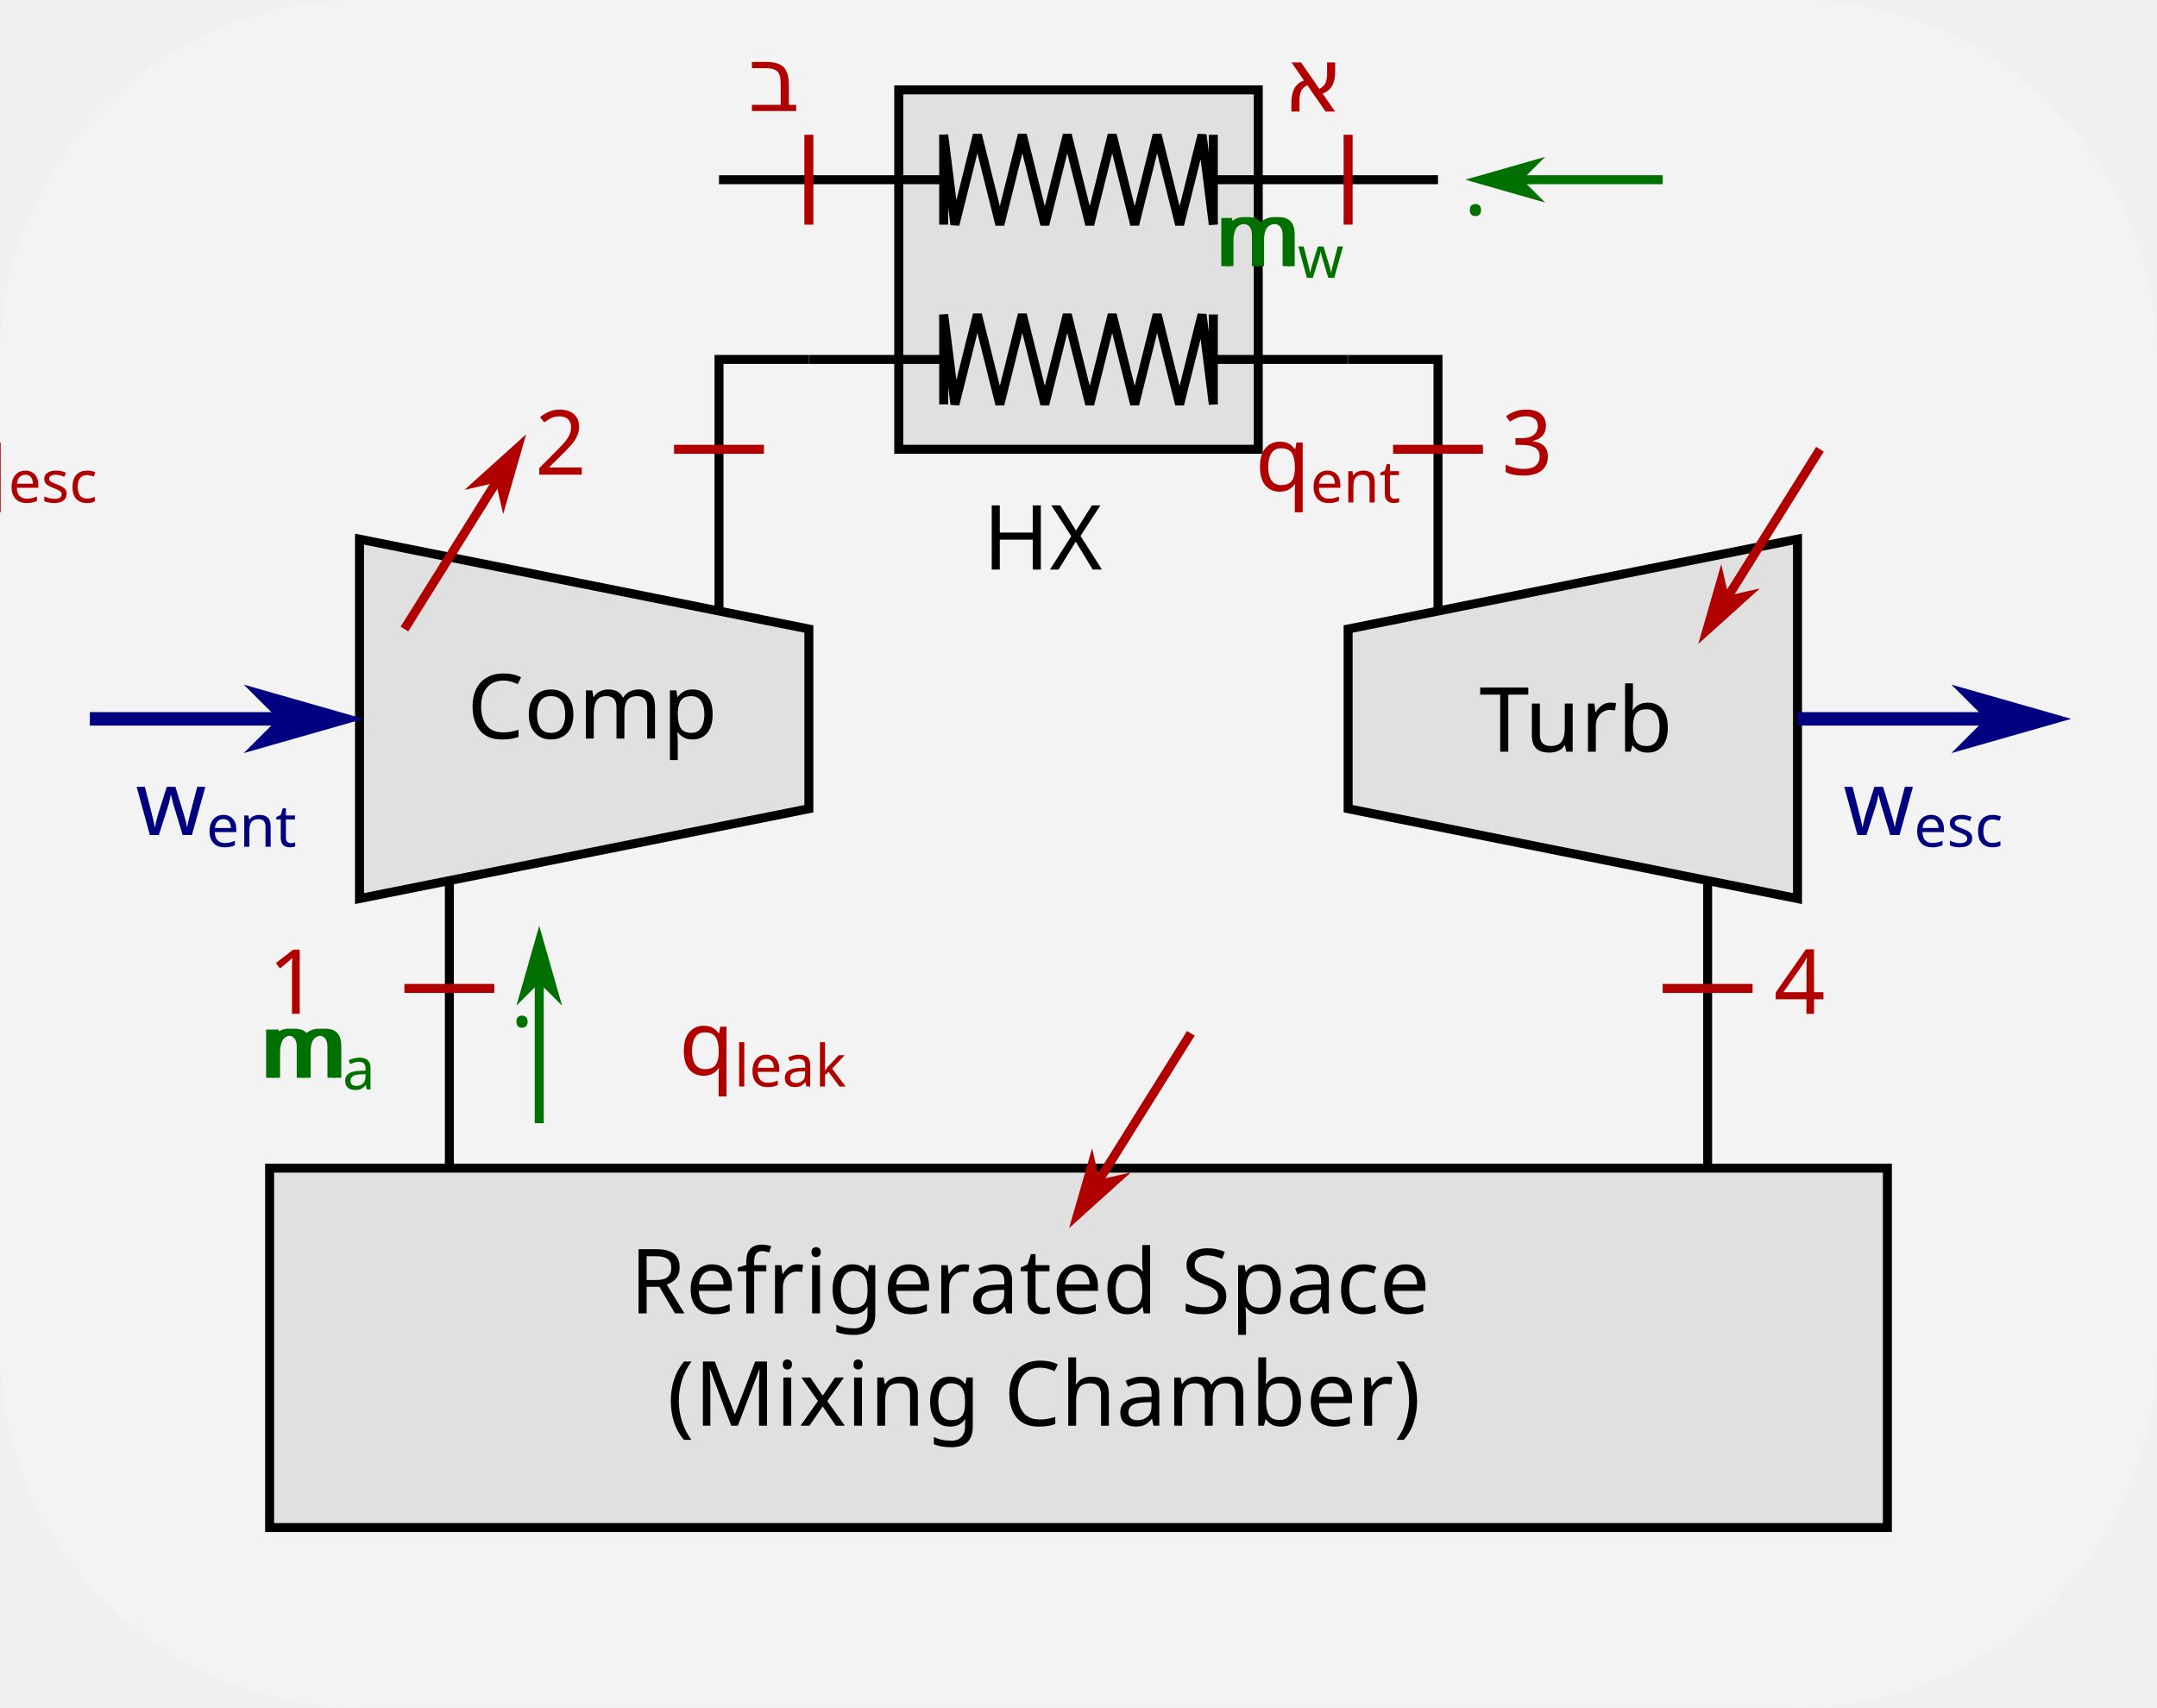
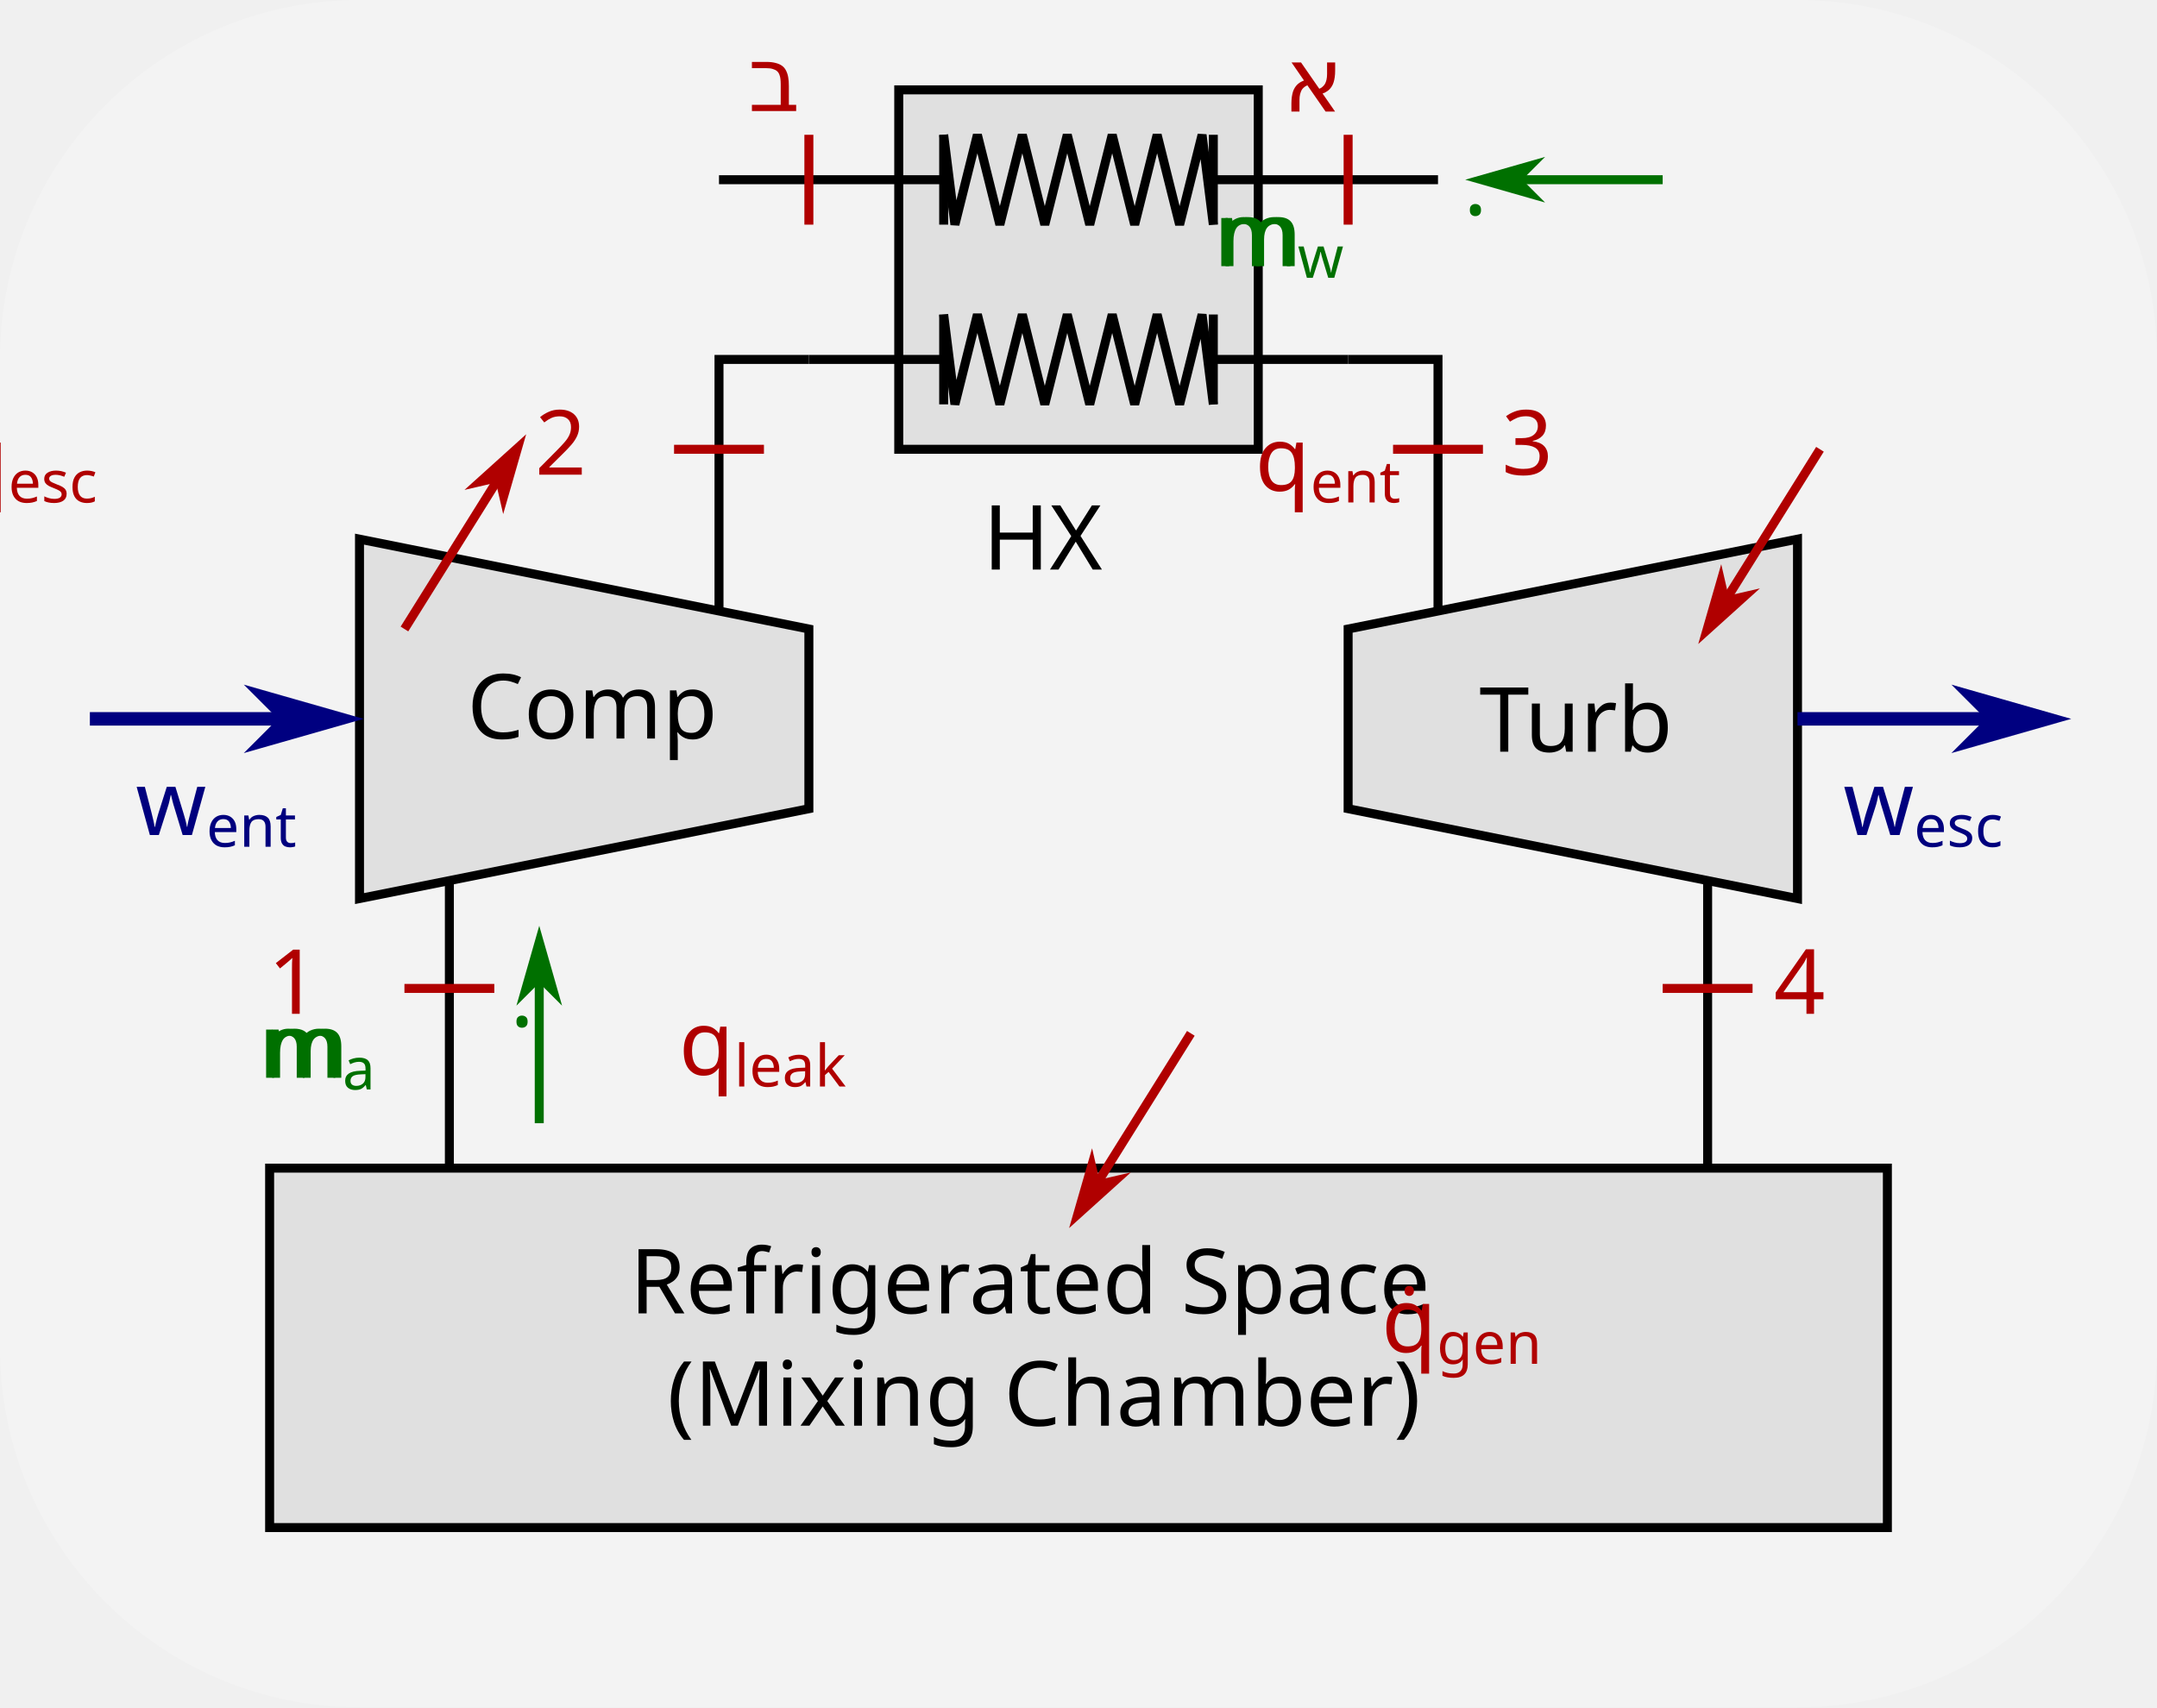
<svg xmlns="http://www.w3.org/2000/svg" width="480" height="380" viewBox="0 0 480 380" version="1.1" id="svg1097">
  <defs id="defs1091">
    <marker style="overflow:visible" id="marker8468" refX="0" refY="0" orient="auto">
      <path transform="matrix(0.4,0,0,0.4,4,0)" style="fill:#b00000;fill-opacity:1;fill-rule:evenodd;stroke:#b00000;stroke-width:1pt;stroke-opacity:1" d="M 0,0 5,-5 -12.5,0 5,5 Z" id="path8466" />
    </marker>
    <marker style="overflow:visible" id="marker8321" refX="0" refY="0" orient="auto">
      <path transform="matrix(0.4,0,0,0.4,4,0)" style="fill:#b00000;fill-opacity:1;fill-rule:evenodd;stroke:#b00000;stroke-width:1pt;stroke-opacity:1" d="M 0,0 5,-5 -12.5,0 5,5 Z" id="path8319" />
    </marker>
    <marker style="overflow:visible" id="Arrow1Lstart" refX="0" refY="0" orient="auto">
      <path transform="matrix(0.8,0,0,0.8,10,0)" style="fill:#e0e0e0;fill-opacity:1;fill-rule:evenodd;stroke:#b00000;stroke-width:1pt;stroke-opacity:1" d="M 0,0 5,-5 -12.5,0 5,5 Z" id="path7839" />
    </marker>
    <marker style="overflow:visible" id="marker8189" refX="0" refY="0" orient="auto">
      <path transform="matrix(0.4,0,0,0.4,4,0)" style="fill:#e0e0e0;fill-opacity:1;fill-rule:evenodd;stroke:#b00000;stroke-width:1pt;stroke-opacity:1" d="M 0,0 5,-5 -12.5,0 5,5 Z" id="path8187" />
    </marker>
    <marker style="overflow:visible" id="Arrow1Mstart" refX="0" refY="0" orient="auto">
      <path transform="matrix(0.4,0,0,0.4,4,0)" style="fill:#e0e0e0;fill-opacity:1;fill-rule:evenodd;stroke:#b00000;stroke-width:1pt;stroke-opacity:1" d="M 0,0 5,-5 -12.5,0 5,5 Z" id="path7845" />
    </marker>
    <marker orient="auto" refY="0" refX="0" id="Arrow1Mend4-8" style="overflow:visible">
      <path id="path6032-34" d="M 0,0 5,-5 -12.5,0 5,5 Z" style="fill:#b00000;fill-rule:evenodd;stroke:#b00000;stroke-width:1pt" transform="matrix(-0.4,0,0,-0.4,-4,0)" />
    </marker>
    <marker orient="auto" refY="0" refX="0" id="Arrow1MendG-2" style="overflow:visible">
      <path id="path5557-2" d="M 0,0 5,-5 -12.5,0 5,5 Z" style="fill:#000080;fill-rule:evenodd;stroke:#000080;stroke-width:1pt" transform="matrix(-0.4,0,0,-0.4,-4,0)" />
    </marker>
    <marker orient="auto" refY="0" refX="0" id="Arrow1Mend4-9" style="overflow:visible">
      <path id="path6032-0" d="M 0,0 5,-5 -12.5,0 5,5 Z" style="fill:#b00000;fill-rule:evenodd;stroke:#b00000;stroke-width:1pt" transform="matrix(-0.4,0,0,-0.4,-4,0)" />
    </marker>
    <marker orient="auto" refY="0" refX="0" id="Arrow1MendG-8" style="overflow:visible">
      <path id="path5557-9" d="M 0,0 5,-5 -12.5,0 5,5 Z" style="fill:#000080;fill-rule:evenodd;stroke:#000080;stroke-width:1pt" transform="matrix(-0.4,0,0,-0.4,-4,0)" />
    </marker>
    <marker orient="auto" refY="0" refX="0" id="Arrow1Mend-0-3" style="overflow:visible">
      <path id="path16774-8-5" d="M 0,0 5,-5 -12.5,0 5,5 Z" style="fill:#007000;fill-opacity:1;fill-rule:evenodd;stroke:#007000;stroke-width:1pt;stroke-opacity:1" transform="matrix(-0.4,0,0,-0.4,-4,0)" />
    </marker>
    <marker orient="auto" refY="0" refX="0" id="Arrow1Mend-0-3-3" style="overflow:visible">
      <path id="path16774-8-5-6" d="M 0,0 5,-5 -12.5,0 5,5 Z" style="fill:#007000;fill-opacity:1;fill-rule:evenodd;stroke:#007000;stroke-width:1pt;stroke-opacity:1" transform="matrix(-0.4,0,0,-0.4,-4,0)" />
    </marker>
    <marker orient="auto" refY="0" refX="0" id="Arrow1Mend4-1" style="overflow:visible">
      <path id="path6032-5" d="M 0,0 5,-5 -12.5,0 5,5 Z" style="fill:#b00000;fill-rule:evenodd;stroke:#b00000;stroke-width:1pt" transform="matrix(-0.4,0,0,-0.4,-4,0)" />
    </marker>
  </defs>
  <g id="layer2">
    <rect style="fill:#ffffff;fill-opacity:0.2;stroke-width:0.687;stroke-linejoin:round;stroke-dasharray:5.15, 0.858" id="rect962" width="480" height="280" x="0" y="0" ry="58.947" transform="scale(1,1.357143)" rx="80" />
  </g>
  <g id="layer1" transform="translate(0,-458.25)">
    <path style="opacity:0.99;vector-effect:none;fill:none;fill-opacity:1;stroke:#000000;stroke-width:2;stroke-linecap:butt;stroke-linejoin:miter;stroke-miterlimit:4;stroke-dasharray:none;stroke-dashoffset:0;stroke-opacity:1;marker:none" d="m 100,718.25 v -40" id="path2250" />
    <path style="opacity:0.99;vector-effect:none;fill:none;fill-opacity:1;stroke:#000000;stroke-width:2;stroke-linecap:butt;stroke-linejoin:miter;stroke-miterlimit:4;stroke-dasharray:none;stroke-dashoffset:0;stroke-opacity:1;marker:none" d="m 160,558.25 v 0 -20 h 20" id="path2252" />
    <path style="opacity:0.99;vector-effect:none;fill:none;fill-opacity:1;stroke:#000000;stroke-width:2;stroke-linecap:butt;stroke-linejoin:miter;stroke-miterlimit:4;stroke-dasharray:none;stroke-dashoffset:0;stroke-opacity:1;marker:none" d="m 300,538.25 h 20 v 20" id="path2254" />
    <path style="opacity:0.99;vector-effect:none;fill:none;fill-opacity:1;stroke:#000000;stroke-width:2;stroke-linecap:butt;stroke-linejoin:miter;stroke-miterlimit:4;stroke-dasharray:none;stroke-dashoffset:0;stroke-opacity:1;marker:none" d="m 380,678.25 v 40" id="path2256" />
    <path id="path15573-4" d="m 100,618.25 v 60" style="color:#000000;display:inline;overflow:visible;visibility:visible;fill:#e0e0e0;fill-opacity:1;fill-rule:nonzero;stroke:#000000;stroke-width:2;stroke-linecap:butt;stroke-linejoin:miter;stroke-miterlimit:4;stroke-dasharray:none;stroke-dashoffset:0;stroke-opacity:1;marker:none;enable-background:accumulate" />
    <path id="path15575-5" d="M 160,618.25 V 558.25" style="color:#000000;display:inline;overflow:visible;visibility:visible;fill:#e0e0e0;fill-opacity:1;fill-rule:nonzero;stroke:#000000;stroke-width:2;stroke-linecap:butt;stroke-linejoin:miter;stroke-miterlimit:4;stroke-dasharray:none;stroke-dashoffset:0;stroke-opacity:1;marker:none;enable-background:accumulate" />
    <path id="path15571-17" d="m 180,638.25 -100,20 v -80 l 100,20 z" style="color:#000000;display:inline;overflow:visible;visibility:visible;fill:#e0e0e0;fill-opacity:1;fill-rule:nonzero;stroke:#000000;stroke-width:2;stroke-linecap:butt;stroke-linejoin:miter;stroke-miterlimit:4;stroke-dasharray:none;stroke-dashoffset:0;stroke-opacity:1;marker:none;enable-background:accumulate" />
    <path id="path15577-5" d="M 20,618.25 H 75" style="color:#000000;display:inline;overflow:visible;visibility:visible;fill:#e0e0e0;fill-opacity:1;fill-rule:nonzero;stroke:#000080;stroke-width:3;stroke-linecap:butt;stroke-linejoin:miter;stroke-miterlimit:4;stroke-dasharray:none;stroke-dashoffset:0;stroke-opacity:1;marker:none;marker-end:url(#Arrow1MendG-2);enable-background:accumulate" />
    <text xml:space="preserve" x="30.19" y="644.117" id="text15583-7" style="line-height:0%;display:inline;fill:#00007e;fill-opacity:1;stroke:none">
      <tspan id="tspan15581-1" x="30.19" y="644.117" style="font-style:normal;font-variant:normal;font-weight:normal;font-stretch:normal;font-size:20px;line-height:1.25;font-family:'SBL Greek';-inkscape-font-specification:'SBL Greek';fill:#00007e;fill-opacity:1;stroke:none">w<tspan style="font-size:65.001%;baseline-shift:sub;fill:#00007e;fill-opacity:1;stroke:none" id="tspan15579-6">ent</tspan>
      </tspan>
    </text>
    <text xml:space="preserve" style="font-style:normal;font-variant:normal;font-weight:normal;font-stretch:normal;line-height:0%;font-family:'SBL Greek';-inkscape-font-specification:'SBL Greek';text-align:start;letter-spacing:0px;word-spacing:0px;text-anchor:start;display:inline;fill:#000000;fill-opacity:1;stroke:none" x="103.936" y="622.635" id="text15589-9">
      <tspan id="tspan15587-8" x="103.936" y="622.635" style="font-size:20px;line-height:1.25">Comp</tspan>
    </text>
    <path id="path15601-7" d="M 170,558.25 H 150" style="color:#000000;display:inline;overflow:visible;visibility:visible;fill:#e0e0e0;fill-opacity:1;fill-rule:nonzero;stroke:#b00000;stroke-width:2;stroke-linecap:butt;stroke-linejoin:miter;stroke-miterlimit:4;stroke-dasharray:none;stroke-dashoffset:0;stroke-opacity:1;marker:none;enable-background:accumulate" />
    <text id="text15605-9" y="563.899" x="146.094" style="font-style:normal;font-variant:normal;font-weight:normal;font-stretch:normal;line-height:0%;font-family:'SBL Greek';-inkscape-font-specification:'SBL Greek';text-align:end;letter-spacing:0px;word-spacing:0px;text-anchor:end;display:inline;fill:#b00000;fill-opacity:1;stroke:none" xml:space="preserve">
      <tspan style="font-size:20px;line-height:1.25" y="563.899" x="146.094" id="tspan15603-86">2</tspan>
    </text>
    <path id="path15609-0-8" d="M 110,678.25 H 90" style="color:#000000;display:inline;overflow:visible;visibility:visible;fill:#e0e0e0;fill-opacity:1;fill-rule:nonzero;stroke:#b00000;stroke-width:2;stroke-linecap:butt;stroke-linejoin:miter;stroke-miterlimit:4;stroke-dasharray:none;stroke-dashoffset:0;stroke-opacity:1;marker:none;enable-background:accumulate" />
    <text id="text15613-3-4" y="683.899" x="86.641" style="font-style:normal;font-variant:normal;font-weight:normal;font-stretch:normal;line-height:0%;font-family:'SBL Greek';-inkscape-font-specification:'SBL Greek';text-align:end;letter-spacing:0px;word-spacing:0px;text-anchor:end;display:inline;fill:#b00000;fill-opacity:1;stroke:none" xml:space="preserve">
      <tspan style="font-size:20px;line-height:1.25" y="683.899" x="86.641" id="tspan15611-7-8">1</tspan>
    </text>
    <path id="path15573-3" d="m 320,558.25 v 60" style="color:#000000;display:inline;overflow:visible;visibility:visible;fill:#e0e0e0;fill-opacity:1;fill-rule:nonzero;stroke:#000000;stroke-width:2;stroke-linecap:butt;stroke-linejoin:miter;stroke-miterlimit:4;stroke-dasharray:none;stroke-dashoffset:0;stroke-opacity:1;marker:none;enable-background:accumulate" />
    <path id="path15575-1" d="m 380,678.25 v -60" style="color:#000000;display:inline;overflow:visible;visibility:visible;fill:#e0e0e0;fill-opacity:1;fill-rule:nonzero;stroke:#000000;stroke-width:2;stroke-linecap:butt;stroke-linejoin:miter;stroke-miterlimit:4;stroke-dasharray:none;stroke-dashoffset:0;stroke-opacity:1;marker:none;enable-background:accumulate" />
    <path id="path15571-4" d="m 300,638.25 100,20 v -80 l -100,20 z" style="color:#000000;display:inline;overflow:visible;visibility:visible;fill:#e0e0e0;fill-opacity:1;fill-rule:nonzero;stroke:#000000;stroke-width:2;stroke-linecap:butt;stroke-linejoin:miter;stroke-miterlimit:4;stroke-dasharray:none;stroke-dashoffset:0;stroke-opacity:1;marker:none;enable-background:accumulate" />
    <path id="path15577-8" d="M 400,618.25 H 455" style="color:#000000;display:inline;overflow:visible;visibility:visible;fill:#e0e0e0;fill-opacity:1;fill-rule:nonzero;stroke:#000080;stroke-width:3;stroke-linecap:butt;stroke-linejoin:miter;stroke-miterlimit:4;stroke-dasharray:none;stroke-dashoffset:0;stroke-opacity:1;marker:none;marker-end:url(#Arrow1MendG-8);enable-background:accumulate" />
    <text xml:space="preserve" x="410.19" y="644.117" id="text15583-9" style="line-height:0%;display:inline;fill:#00007e;fill-opacity:1;stroke:none">
      <tspan id="tspan15581-67" x="410.19" y="644.117" style="font-style:normal;font-variant:normal;font-weight:normal;font-stretch:normal;font-size:20px;line-height:1.25;font-family:'SBL Greek';-inkscape-font-specification:'SBL Greek';fill:#00007e;fill-opacity:1;stroke:none">w<tspan style="font-size:65.001%;baseline-shift:sub;fill:#00007e;fill-opacity:1;stroke:none" id="tspan15579-7">esc</tspan>
      </tspan>
    </text>
    <text xml:space="preserve" style="font-style:normal;font-variant:normal;font-weight:normal;font-stretch:normal;line-height:0%;font-family:'SBL Greek';-inkscape-font-specification:'SBL Greek';text-align:start;letter-spacing:0px;word-spacing:0px;text-anchor:start;display:inline;fill:#000000;fill-opacity:1;stroke:none" x="329.189" y="625.559" id="text15589-3">
      <tspan id="tspan15587-7" x="329.189" y="625.559" style="font-size:20px;line-height:1.25">Turb</tspan>
    </text>
    <path id="path15601-0" d="m 390,678.25 h -20" style="color:#000000;display:inline;overflow:visible;visibility:visible;fill:#e0e0e0;fill-opacity:1;fill-rule:nonzero;stroke:#b00000;stroke-width:2;stroke-linecap:butt;stroke-linejoin:miter;stroke-miterlimit:4;stroke-dasharray:none;stroke-dashoffset:0;stroke-opacity:1;marker:none;enable-background:accumulate" />
    <text id="text15605-4" y="683.899" x="394.727" style="font-style:normal;font-variant:normal;font-weight:normal;font-stretch:normal;line-height:0%;font-family:'SBL Greek';-inkscape-font-specification:'SBL Greek';text-align:end;letter-spacing:0px;word-spacing:0px;text-anchor:end;display:inline;fill:#b00000;fill-opacity:1;stroke:none" xml:space="preserve">
      <tspan style="font-size:20px;line-height:1.25;text-align:start;text-anchor:start" y="683.899" x="394.727" id="tspan15603-0">4</tspan>
    </text>
    <path id="path15609-1" d="M 330,558.25 H 310" style="color:#000000;display:inline;overflow:visible;visibility:visible;fill:#e0e0e0;fill-opacity:1;fill-rule:nonzero;stroke:#b00000;stroke-width:2;stroke-linecap:butt;stroke-linejoin:miter;stroke-miterlimit:4;stroke-dasharray:none;stroke-dashoffset:0;stroke-opacity:1;marker:none;enable-background:accumulate" />
    <text id="text15613-37" y="563.899" x="334.16" style="font-style:normal;font-variant:normal;font-weight:normal;font-stretch:normal;line-height:0%;font-family:'SBL Greek';-inkscape-font-specification:'SBL Greek';text-align:end;letter-spacing:0px;word-spacing:0px;text-anchor:end;display:inline;fill:#b00000;fill-opacity:1;stroke:none" xml:space="preserve">
      <tspan style="font-size:20px;line-height:1.25;text-align:start;text-anchor:start" y="563.899" x="334.16" id="tspan15611-4">3</tspan>
    </text>
    <path style="color:#000000;display:inline;overflow:visible;visibility:visible;fill:#e0e0e0;fill-opacity:1;fill-rule:nonzero;stroke:#000000;stroke-width:2;stroke-linecap:butt;stroke-linejoin:miter;stroke-miterlimit:4;stroke-dasharray:none;stroke-dashoffset:0;stroke-opacity:1;marker:none;enable-background:accumulate" d="m 200,478.25 v 80 h 80 v -80 z" id="path7448-4" />
    <g style="display:inline" id="g7476-4" transform="matrix(0.9999987,0,0,1,140,118.2499)">
      <path transform="translate(0,280)" id="path7466-3" d="m 70,130 2.5,20 5,-20 5,20 5,-20 5,20 5,-20 5,20 5,-20 5,20 5,-20 5,20 5,-20 2.5,20" style="color:#000000;display:inline;overflow:visible;visibility:visible;fill:#e0e0e0;fill-opacity:1;fill-rule:nonzero;stroke:#000000;stroke-width:2;stroke-linecap:butt;stroke-linejoin:miter;stroke-miterlimit:4;stroke-dasharray:none;stroke-dashoffset:0;stroke-opacity:1;marker:none;enable-background:accumulate" />
      <path transform="translate(0,280)" id="path7468-9" d="M 70,150 V 130" style="color:#000000;display:inline;overflow:visible;visibility:visible;fill:#e0e0e0;fill-opacity:1;fill-rule:nonzero;stroke:#000000;stroke-width:2;stroke-linecap:butt;stroke-linejoin:miter;stroke-miterlimit:4;stroke-dasharray:none;stroke-dashoffset:0;stroke-opacity:1;marker:none;enable-background:accumulate" />
      <path transform="translate(0,280)" id="path7470-7" d="M 130,150 V 130" style="color:#000000;display:inline;overflow:visible;visibility:visible;fill:#e0e0e0;fill-opacity:1;fill-rule:nonzero;stroke:#000000;stroke-width:2;stroke-linecap:butt;stroke-linejoin:miter;stroke-miterlimit:4;stroke-dasharray:none;stroke-dashoffset:0;stroke-opacity:1;marker:none;enable-background:accumulate" />
      <path transform="translate(0,280)" id="path7472-2" d="M 60,140 H 70" style="color:#000000;display:inline;overflow:visible;visibility:visible;fill:#e0e0e0;fill-opacity:1;fill-rule:nonzero;stroke:#000000;stroke-width:2;stroke-linecap:butt;stroke-linejoin:miter;stroke-miterlimit:4;stroke-dasharray:none;stroke-dashoffset:0;stroke-opacity:1;marker:none;enable-background:accumulate" />
      <path transform="translate(0,280)" id="path7474-5" d="m 130,140 h 10" style="color:#000000;display:inline;overflow:visible;visibility:visible;fill:#e0e0e0;fill-opacity:1;fill-rule:nonzero;stroke:#000000;stroke-width:2;stroke-linecap:butt;stroke-linejoin:miter;stroke-miterlimit:4;stroke-dasharray:none;stroke-dashoffset:0;stroke-opacity:1;marker:none;enable-background:accumulate" />
    </g>
    <g style="display:inline" transform="matrix(0.9999987,0,0,1,140,78.24988)" id="g7488-8">
      <path transform="translate(0,280)" id="path7478-9" d="m 70,130 2.5,20 5,-20 5,20 5,-20 5,20 5,-20 5,20 5,-20 5,20 5,-20 5,20 5,-20 2.5,20" style="color:#000000;display:inline;overflow:visible;visibility:visible;fill:#e0e0e0;fill-opacity:1;fill-rule:nonzero;stroke:#000000;stroke-width:2;stroke-linecap:butt;stroke-linejoin:miter;stroke-miterlimit:4;stroke-dasharray:none;stroke-dashoffset:0;stroke-opacity:1;marker:none;enable-background:accumulate" />
      <path transform="translate(0,280)" id="path7480-0" d="M 70,150 V 130" style="color:#000000;display:inline;overflow:visible;visibility:visible;fill:#e0e0e0;fill-opacity:1;fill-rule:nonzero;stroke:#000000;stroke-width:2;stroke-linecap:butt;stroke-linejoin:miter;stroke-miterlimit:4;stroke-dasharray:none;stroke-dashoffset:0;stroke-opacity:1;marker:none;enable-background:accumulate" />
      <path transform="translate(0,280)" id="path7482-2" d="M 130,150 V 130" style="color:#000000;display:inline;overflow:visible;visibility:visible;fill:#e0e0e0;fill-opacity:1;fill-rule:nonzero;stroke:#000000;stroke-width:2;stroke-linecap:butt;stroke-linejoin:miter;stroke-miterlimit:4;stroke-dasharray:none;stroke-dashoffset:0;stroke-opacity:1;marker:none;enable-background:accumulate" />
      <path transform="translate(0,280)" id="path7484-4" d="M 60,140 H 70" style="color:#000000;display:inline;overflow:visible;visibility:visible;fill:#e0e0e0;fill-opacity:1;fill-rule:nonzero;stroke:#000000;stroke-width:2;stroke-linecap:butt;stroke-linejoin:miter;stroke-miterlimit:4;stroke-dasharray:none;stroke-dashoffset:0;stroke-opacity:1;marker:none;enable-background:accumulate" />
      <path transform="translate(0,280)" id="path7486-7" d="m 130,140 h 10" style="color:#000000;display:inline;overflow:visible;visibility:visible;fill:#e0e0e0;fill-opacity:1;fill-rule:nonzero;stroke:#000000;stroke-width:2;stroke-linecap:butt;stroke-linejoin:miter;stroke-miterlimit:4;stroke-dasharray:none;stroke-dashoffset:0;stroke-opacity:1;marker:none;enable-background:accumulate" />
    </g>
    <path style="display:inline;opacity:0.99;vector-effect:none;fill:none;fill-opacity:1;stroke:#000000;stroke-width:2;stroke-linecap:butt;stroke-linejoin:miter;stroke-miterlimit:4;stroke-dasharray:none;stroke-dashoffset:0;stroke-opacity:1;marker:none" d="m 160,498.25 h 20" id="path8683" />
    <path style="color:#000000;display:inline;overflow:visible;visibility:visible;fill:#e0e0e0;fill-opacity:1;fill-rule:nonzero;stroke:#000000;stroke-width:2;stroke-linecap:butt;stroke-linejoin:miter;stroke-miterlimit:4;stroke-dasharray:none;stroke-dashoffset:0;stroke-opacity:1;marker:none;enable-background:accumulate" d="m 180,498.25 h 20" id="path7450-6" />
    <path style="display:inline;opacity:0.99;vector-effect:none;fill:none;fill-opacity:1;stroke:#000000;stroke-width:2;stroke-linecap:butt;stroke-linejoin:miter;stroke-miterlimit:4;stroke-dasharray:none;stroke-dashoffset:0;stroke-opacity:1;marker:none" d="M 320,498.25 H 300" id="path8685" />
    <path style="color:#000000;display:inline;overflow:visible;visibility:visible;fill:#e0e0e0;fill-opacity:1;fill-rule:nonzero;stroke:#000000;stroke-width:2;stroke-linecap:butt;stroke-linejoin:miter;stroke-miterlimit:4;stroke-dasharray:none;stroke-dashoffset:0;stroke-opacity:1;marker:none;enable-background:accumulate" d="M 280,498.25 H 300" id="path7452-5" />
    <path id="path7109-2-6-6-096-9-3-3" d="m 300,508.25 v -20" style="color:#000000;display:inline;overflow:visible;visibility:visible;fill:#e0e0e0;fill-opacity:1;fill-rule:nonzero;stroke:#b00000;stroke-width:2;stroke-linecap:butt;stroke-linejoin:miter;stroke-miterlimit:4;stroke-dasharray:none;stroke-dashoffset:0;stroke-opacity:1;marker:none;enable-background:accumulate" />
    <text id="text7113-6-1-1-38-75-80-3" y="483.084" x="300.051" style="font-style:normal;font-variant:normal;font-weight:normal;font-stretch:normal;line-height:0%;font-family:'SBL Greek';-inkscape-font-specification:'SBL Greek';text-align:end;letter-spacing:0px;word-spacing:0px;text-anchor:end;display:inline;fill:#b00000;fill-opacity:1;stroke:none" xml:space="preserve">
      <tspan style="font-style:normal;font-variant:normal;font-weight:normal;font-stretch:normal;font-size:20px;line-height:1.25;font-family:'SBL BibLit';-inkscape-font-specification:'SBL BibLit';text-align:center;text-anchor:middle" y="483.084" x="300.051" id="tspan7111-6-8-2-561-3-97-79">א</tspan>
    </text>
    <text id="text7430-3-6" y="585.022" x="239.824" style="font-style:normal;font-variant:normal;font-weight:normal;font-stretch:normal;line-height:0%;font-family:'SBL Greek';-inkscape-font-specification:'SBL Greek';text-align:center;letter-spacing:0px;word-spacing:0px;text-anchor:middle;display:inline;fill:#000000;fill-opacity:1;stroke:none" xml:space="preserve">
      <tspan style="font-size:20px;line-height:1.25" y="585.022" x="239.824" id="tspan7428-7-7">HX</tspan>
    </text>
    <path id="path7109-2-6-6-096-9-3-0" d="m 180,508.25 v -20" style="color:#000000;display:inline;overflow:visible;visibility:visible;fill:#e0e0e0;fill-opacity:1;fill-rule:nonzero;stroke:#b00000;stroke-width:2;stroke-linecap:butt;stroke-linejoin:miter;stroke-miterlimit:4;stroke-dasharray:none;stroke-dashoffset:0;stroke-opacity:1;marker:none;enable-background:accumulate" />
    <text id="text7113-6-1-1-38-75-80-8" y="482.967" x="180.051" style="font-style:normal;font-variant:normal;font-weight:normal;font-stretch:normal;line-height:0%;font-family:'SBL Greek';-inkscape-font-specification:'SBL Greek';text-align:end;letter-spacing:0px;word-spacing:0px;text-anchor:end;display:inline;fill:#b00000;fill-opacity:1;stroke:none" xml:space="preserve">
      <tspan style="font-style:normal;font-variant:normal;font-weight:normal;font-stretch:normal;font-size:20px;line-height:1.25;font-family:'SBL BibLit';-inkscape-font-specification:'SBL BibLit';text-align:center;text-anchor:middle" y="482.967" x="180.051" id="tspan7111-6-8-2-561-3-97-7">ב</tspan>
    </text>
    <path style="color:#000000;display:inline;overflow:visible;visibility:visible;fill:#007000;fill-opacity:1;fill-rule:nonzero;stroke:#007000;stroke-width:2;stroke-linecap:butt;stroke-linejoin:miter;stroke-miterlimit:4;stroke-dasharray:none;stroke-dashoffset:0;stroke-opacity:1;marker:none;marker-end:url(#Arrow1Mend-0-3);enable-background:accumulate" d="M 370,498.25 H 330" id="path15591-3-7-0" />
    <g style="display:inline" id="g5429-8" transform="translate(211.954,-170)">
      <text transform="scale(1.000004)" xml:space="preserve" style="font-style:normal;font-variant:normal;font-weight:normal;font-stretch:normal;font-size:12px;line-height:0%;font-family:'SBL Greek';-inkscape-font-specification:'SBL Greek';text-align:end;letter-spacing:0px;word-spacing:0px;text-anchor:end;display:inline;fill:#007000;fill-opacity:1;stroke:none;stroke-width:1" x="146.416" y="687.491" id="text15597-8-6-0">
        <tspan id="tspan15595-5-3-41" x="146.416" y="687.491" style="font-size:20px;line-height:1.25;fill:#007000;fill-opacity:1;stroke-width:1">m<tspan id="tspan5351-1" style="font-size:65%;baseline-shift:sub" />
        </tspan>
      </text>
      <text transform="scale(1.000004)" xml:space="preserve" style="font-style:normal;font-variant:normal;font-weight:normal;font-stretch:normal;font-size:12px;line-height:0%;font-family:'SBL Greek';-inkscape-font-specification:'SBL Greek';text-align:end;letter-spacing:0px;word-spacing:0px;text-anchor:end;display:inline;fill:#007000;fill-opacity:1;stroke:none;stroke-width:1" x="140.898" y="676.077" id="text15597-8-6-7-3">
        <tspan id="tspan15595-5-3-4-5" x="140.898" y="676.077" style="font-size:20px;line-height:1.25;fill:#007000;fill-opacity:1;stroke-width:1">.</tspan>
      </text>
      <text id="text15597-8-6-9-9" y="687.491" x="155.683" style="font-style:normal;font-variant:normal;font-weight:normal;font-stretch:normal;font-size:12px;line-height:0%;font-family:'SBL Greek';-inkscape-font-specification:'SBL Greek';text-align:end;letter-spacing:0px;word-spacing:0px;text-anchor:end;display:inline;fill:#007000;fill-opacity:1;stroke:none;stroke-width:1" xml:space="preserve" transform="scale(1.000004)">
        <tspan style="font-size:20px;line-height:1.25;fill:#007000;fill-opacity:1;stroke-width:1" y="687.491" x="155.683" id="tspan15595-5-3-8-3">m<tspan id="tspan5414-4" style="font-size:65%;baseline-shift:sub">w</tspan>
        </tspan>
      </text>
    </g>
    <path style="color:#000000;display:inline;overflow:visible;visibility:visible;fill:#e0e0e0;fill-opacity:1;fill-rule:nonzero;stroke:#000000;stroke-width:2;stroke-linecap:butt;stroke-linejoin:miter;stroke-miterlimit:4;stroke-dasharray:none;stroke-dashoffset:0;stroke-opacity:1;marker:none;enable-background:accumulate" d="m 180,538.25 h 20" id="path7458-7" />
    <path style="color:#000000;display:inline;overflow:visible;visibility:visible;fill:#e0e0e0;fill-opacity:1;fill-rule:nonzero;stroke:#000000;stroke-width:2;stroke-linecap:butt;stroke-linejoin:miter;stroke-miterlimit:4;stroke-dasharray:none;stroke-dashoffset:0;stroke-opacity:1;marker:none;enable-background:accumulate" d="M 280,538.25 H 300" id="path7460-1" />
    <path style="color:#000000;display:inline;overflow:visible;visibility:visible;fill:#007000;fill-opacity:1;fill-rule:nonzero;stroke:#007000;stroke-width:2;stroke-linecap:butt;stroke-linejoin:miter;stroke-miterlimit:4;stroke-dasharray:none;stroke-dashoffset:0;stroke-opacity:1;marker:none;marker-end:url(#Arrow1Mend-0-3-3);enable-background:accumulate" d="m 120,708.25 v -40" id="path15591-3-7-0-7" />
    <g style="display:inline" id="g5429-8-5" transform="translate(-0.2050611,10.64217)">
      <text transform="scale(1.000004)" xml:space="preserve" style="font-style:normal;font-variant:normal;font-weight:normal;font-stretch:normal;font-size:12px;line-height:0%;font-family:'SBL Greek';-inkscape-font-specification:'SBL Greek';text-align:end;letter-spacing:0px;word-spacing:0px;text-anchor:end;display:inline;fill:#007000;fill-opacity:1;stroke:none;stroke-width:1" x="146.416" y="687.491" id="text15597-8-6-0-3">
        <tspan id="tspan15595-5-3-41-5" x="146.416" y="687.491" style="font-size:20px;line-height:1.25;fill:#007000;fill-opacity:1;stroke-width:1">m<tspan id="tspan5351-1-6" style="font-size:65%;baseline-shift:sub" />
        </tspan>
      </text>
      <text transform="scale(1.000004)" xml:space="preserve" style="font-style:normal;font-variant:normal;font-weight:normal;font-stretch:normal;font-size:12px;line-height:0%;font-family:'SBL Greek';-inkscape-font-specification:'SBL Greek';text-align:end;letter-spacing:0px;word-spacing:0px;text-anchor:end;display:inline;fill:#007000;fill-opacity:1;stroke:none;stroke-width:1" x="140.898" y="676.077" id="text15597-8-6-7-3-2">
        <tspan id="tspan15595-5-3-4-5-9" x="140.898" y="676.077" style="font-size:20px;line-height:1.25;fill:#007000;fill-opacity:1;stroke-width:1">.</tspan>
      </text>
      <text id="text15597-8-6-9-9-1" y="687.491" x="152.357" style="font-style:normal;font-variant:normal;font-weight:normal;font-stretch:normal;font-size:12px;line-height:0%;font-family:'SBL Greek';-inkscape-font-specification:'SBL Greek';text-align:end;letter-spacing:0px;word-spacing:0px;text-anchor:end;display:inline;fill:#007000;fill-opacity:1;stroke:none;stroke-width:1" xml:space="preserve" transform="scale(1.000004)">
        <tspan style="font-size:20px;line-height:1.25;fill:#007000;fill-opacity:1;stroke-width:1" y="687.491" x="152.357" id="tspan15595-5-3-8-3-2">m<tspan id="tspan5414-4-7" style="font-size:65%;baseline-shift:sub">a</tspan>
        </tspan>
      </text>
    </g>
    <g id="g7827" transform="translate(40,54.99998)">
      <path style="color:#000000;display:inline;overflow:visible;visibility:visible;fill:#e0e0e0;fill-opacity:1;fill-rule:nonzero;stroke:#b00000;stroke-width:2;stroke-linecap:butt;stroke-linejoin:miter;stroke-miterlimit:4;stroke-dasharray:none;stroke-dashoffset:0;stroke-opacity:1;marker:none;marker-end:url(#Arrow1Mend4-1);enable-background:accumulate" d="m 1140,-670.917 25,-40" id="path15591-4" transform="translate(-1090,1214.167)" />
      <text id="text15597-2" y="-701.681" x="1140.293" style="font-style:normal;font-variant:normal;font-weight:normal;font-stretch:normal;font-size:12px;line-height:0%;font-family:'SBL Greek';-inkscape-font-specification:'SBL Greek';text-align:end;letter-spacing:0px;word-spacing:0px;text-anchor:end;display:inline;fill:#b00000;fill-opacity:1;stroke:none;stroke-width:1" xml:space="preserve" transform="matrix(1.000004,0,0,1.000004,-1090,1214.167)">
        <tspan style="font-size:20px;line-height:1.25;stroke-width:1" y="-701.681" x="1140.293" id="tspan15595-7">q<tspan id="tspan15593-4" style="font-size:13px;baseline-shift:sub;fill:#b00000;fill-opacity:1;stroke-width:1">esc</tspan>
        </tspan>
      </text>
    </g>
    <g id="g7837" transform="translate(330,54.99998)">
      <path style="color:#000000;display:inline;overflow:visible;visibility:visible;fill:#b00000;fill-opacity:1;fill-rule:nonzero;stroke:#b00000;stroke-width:2;stroke-linecap:butt;stroke-linejoin:miter;stroke-miterlimit:4;stroke-dasharray:none;stroke-dashoffset:0;stroke-opacity:1;marker:none;marker-start:url(#marker8321);enable-background:accumulate" d="m 1140,-670.917 25,-40" id="path7829" transform="translate(-1090,1214.167)" />
      <text id="text7835" y="-701.681" x="1140.293" style="font-style:normal;font-variant:normal;font-weight:normal;font-stretch:normal;font-size:12px;line-height:0%;font-family:'SBL Greek';-inkscape-font-specification:'SBL Greek';text-align:end;letter-spacing:0px;word-spacing:0px;text-anchor:end;display:inline;fill:#b00000;fill-opacity:1;stroke:none;stroke-width:1" xml:space="preserve" transform="matrix(1.000004,0,0,1.000004,-1090,1214.167)">
        <tspan style="font-size:20px;line-height:1.25;stroke-width:1" y="-701.681" x="1140.293" id="tspan7833">q<tspan id="tspan7831" style="font-size:13px;baseline-shift:sub;fill:#b00000;fill-opacity:1;stroke-width:1">ent</tspan>
        </tspan>
      </text>
    </g>
    <path style="color:#000000;display:inline;overflow:visible;visibility:visible;fill:#e0e0e0;fill-opacity:1;fill-rule:nonzero;stroke:#000000;stroke-width:2;stroke-linecap:butt;stroke-linejoin:miter;stroke-miterlimit:4;stroke-dasharray:none;stroke-dashoffset:0;stroke-opacity:1;marker:none;enable-background:accumulate" d="m 40,-695.917 v 80 L 400,-615.917 v -80 z" id="path7448-9" transform="translate(20,1414.167)" />
    <text xml:space="preserve" style="font-style:normal;font-variant:normal;font-weight:normal;font-stretch:normal;line-height:0%;font-family:'SBL Greek';-inkscape-font-specification:'SBL Greek';text-align:start;letter-spacing:0px;word-spacing:0px;text-anchor:start;display:inline;fill:#000000;fill-opacity:1;stroke:none" x="182.297" y="622.635" id="text8436" transform="translate(57.8125,127.9395)">
      <tspan id="tspan8434" x="182.297" y="622.635" style="font-size:20px;line-height:1.25;text-align:center;text-anchor:middle">Refrigerated Space</tspan>
      <tspan x="182.297" y="647.635" style="font-size:20px;line-height:1.25;text-align:center;text-anchor:middle" id="tspan8600">(Mixing Chamber)</tspan>
    </text>
    <path style="color:#000000;display:inline;overflow:visible;visibility:visible;fill:#b00000;fill-opacity:1;fill-rule:nonzero;stroke:#b00000;stroke-width:2;stroke-linecap:butt;stroke-linejoin:miter;stroke-miterlimit:4;stroke-dasharray:none;stroke-dashoffset:0;stroke-opacity:1;marker:none;marker-start:url(#marker8468);enable-background:accumulate" d="m 1140,-670.917 25,-40" id="path8456" transform="translate(-900,1399.167)" />
    <text id="text8462" y="-701.681" x="1140.293" style="font-style:normal;font-variant:normal;font-weight:normal;font-stretch:normal;font-size:12px;line-height:0%;font-family:'SBL Greek';-inkscape-font-specification:'SBL Greek';text-align:end;letter-spacing:0px;word-spacing:0px;text-anchor:end;display:inline;fill:#b00000;fill-opacity:1;stroke:none;stroke-width:1" xml:space="preserve" transform="matrix(1.000004,0,0,1.000004,-900,1399.167)">
      <tspan style="font-size:20px;line-height:1.25;stroke-width:1" y="-701.681" x="1140.293" id="tspan8460">q<tspan id="tspan8458" style="font-size:13px;baseline-shift:sub;fill:#b00000;fill-opacity:1;stroke-width:1">leak</tspan>
      </tspan>
    </text>
+     <text id="text1033" y="-701.681" x="1140.293" style="font-style:normal;font-variant:normal;font-weight:normal;font-stretch:normal;font-size:12px;line-height:0%;font-family:'SBL Greek';-inkscape-font-specification:'SBL Greek';text-align:end;letter-spacing:0px;word-spacing:0px;text-anchor:end;display:inline;fill:#b00000;fill-opacity:1;stroke:none;stroke-width:1" xml:space="preserve" transform="matrix(1.000004,0,0,1.000004,-745.2063,1460.881)">
+       <tspan style="font-size:20px;line-height:1.25;stroke-width:1" y="-701.681" x="1140.293" id="tspan1031">q̇<tspan id="tspan1029" style="font-size:13px;baseline-shift:sub;fill:#b00000;fill-opacity:1;stroke-width:1">gen</tspan>
+       </tspan>
+     </text>
  </g>
</svg>
